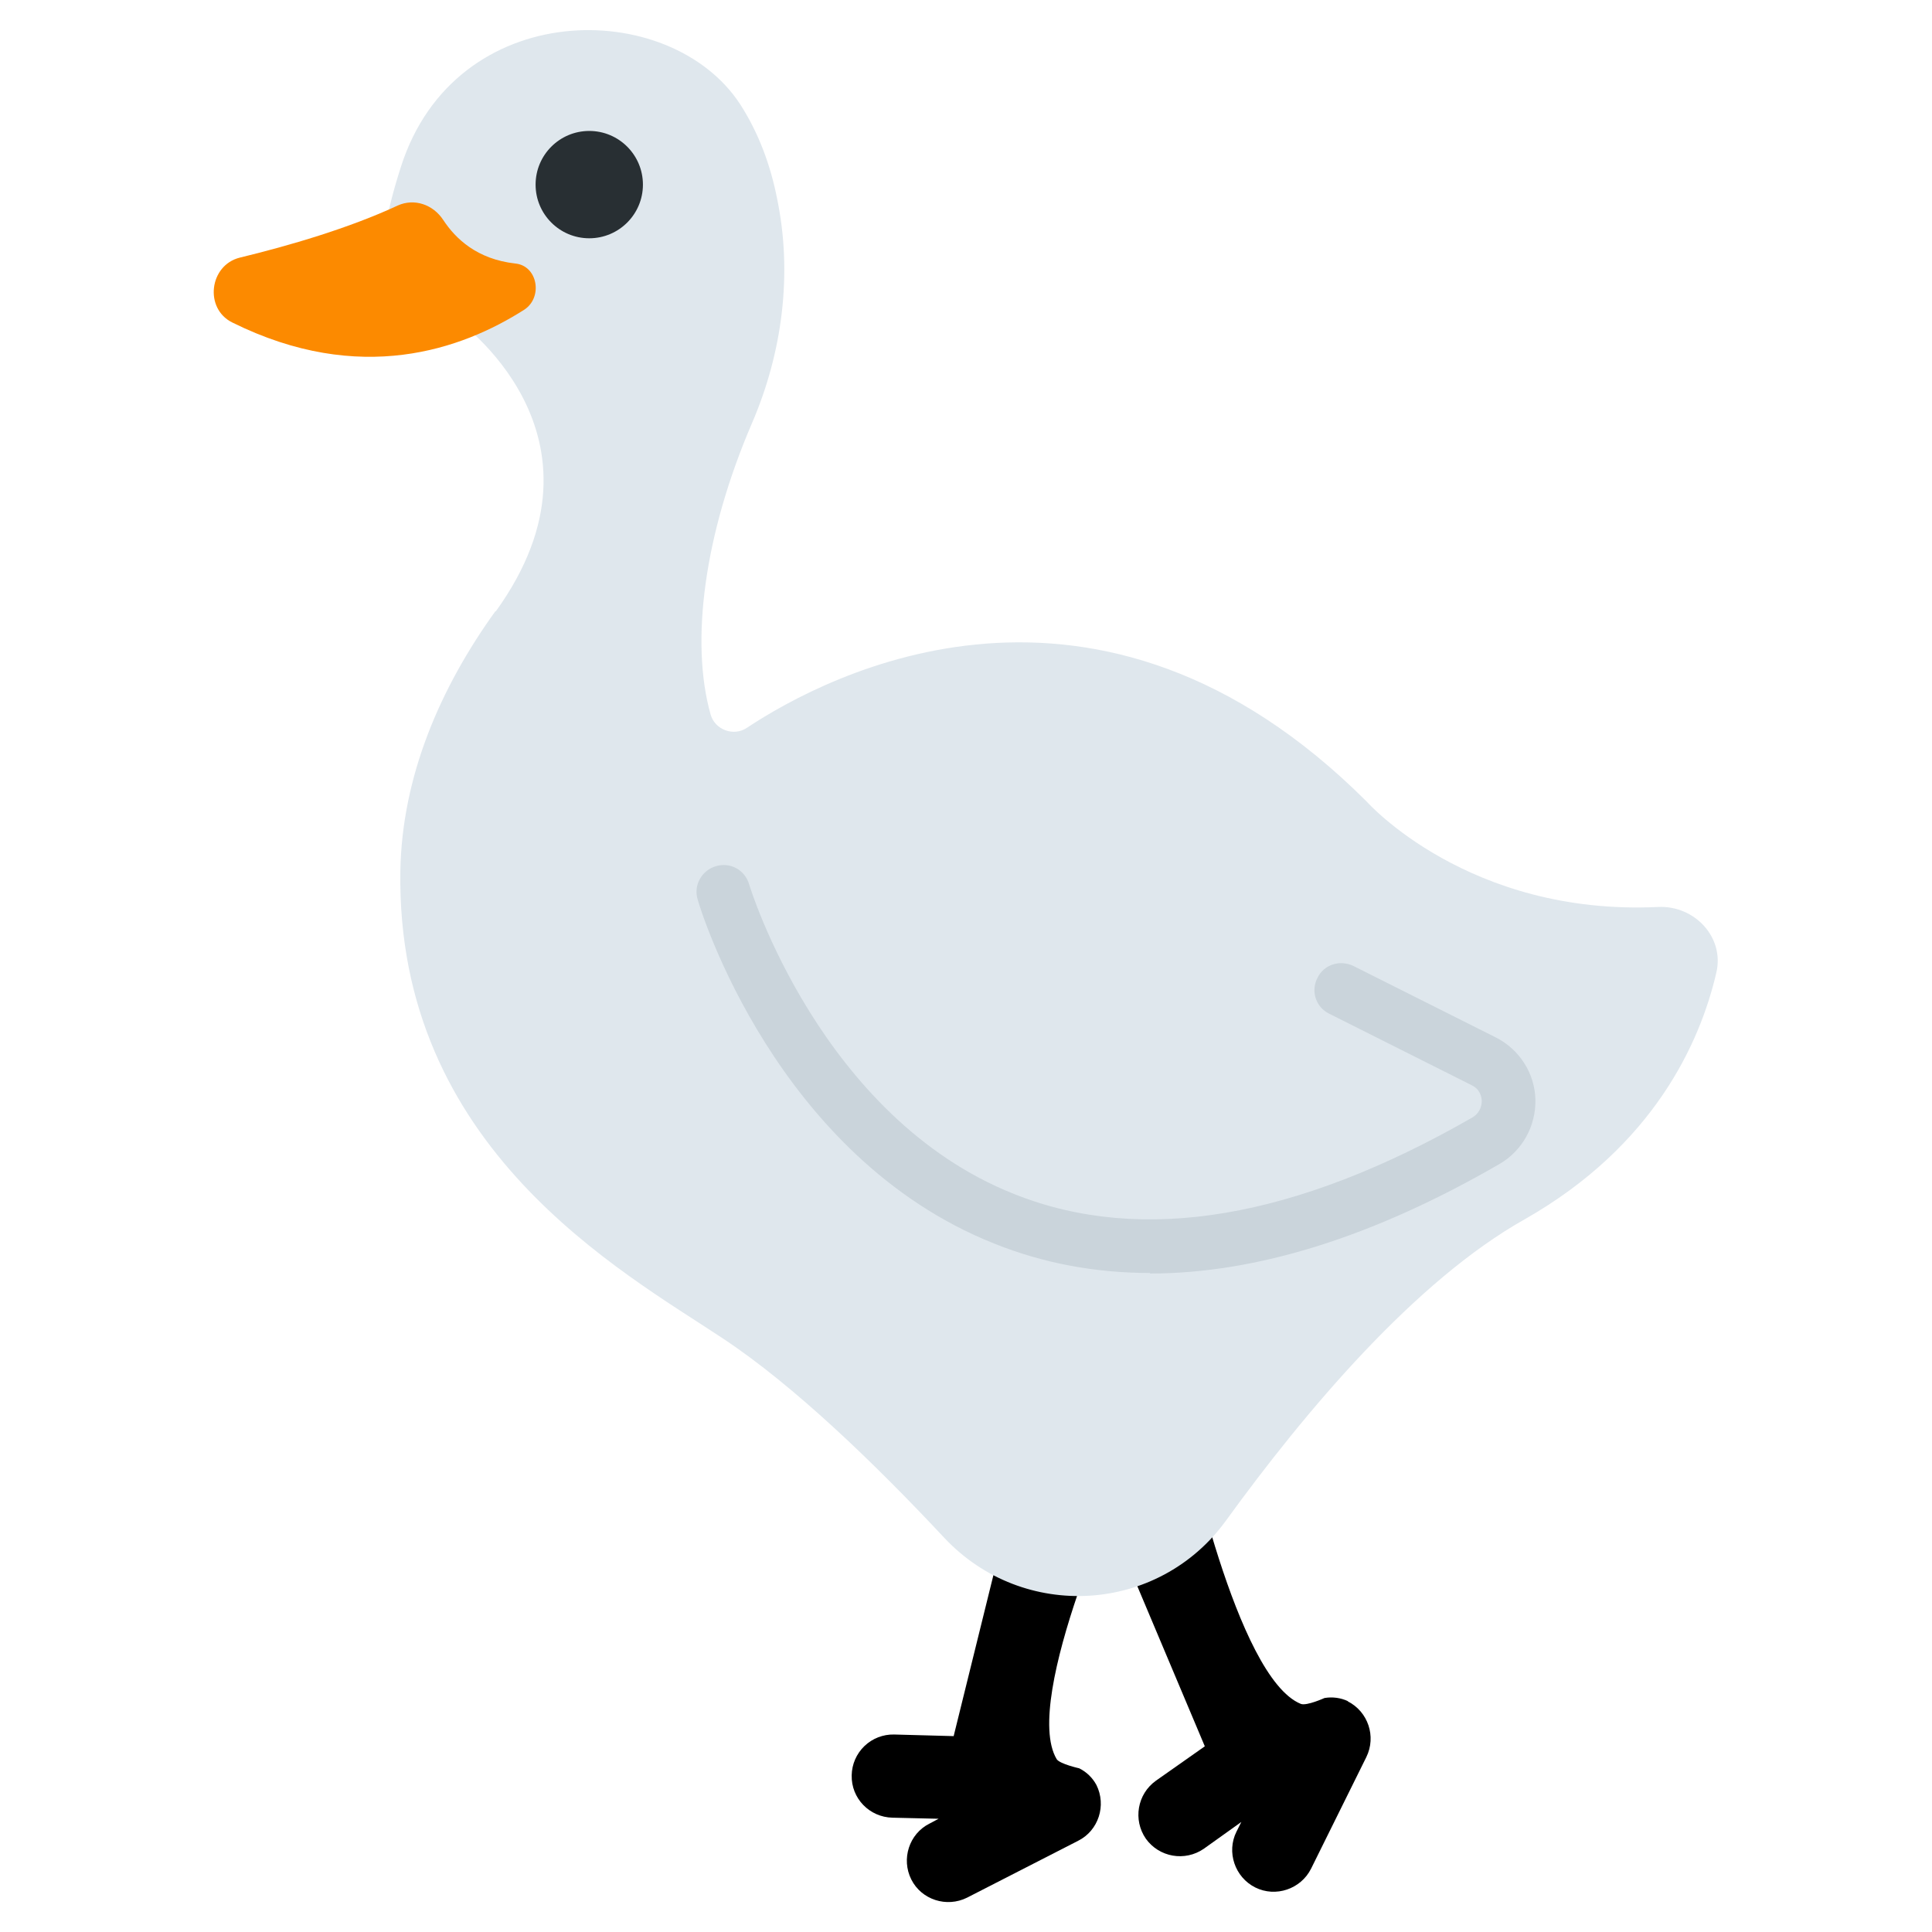
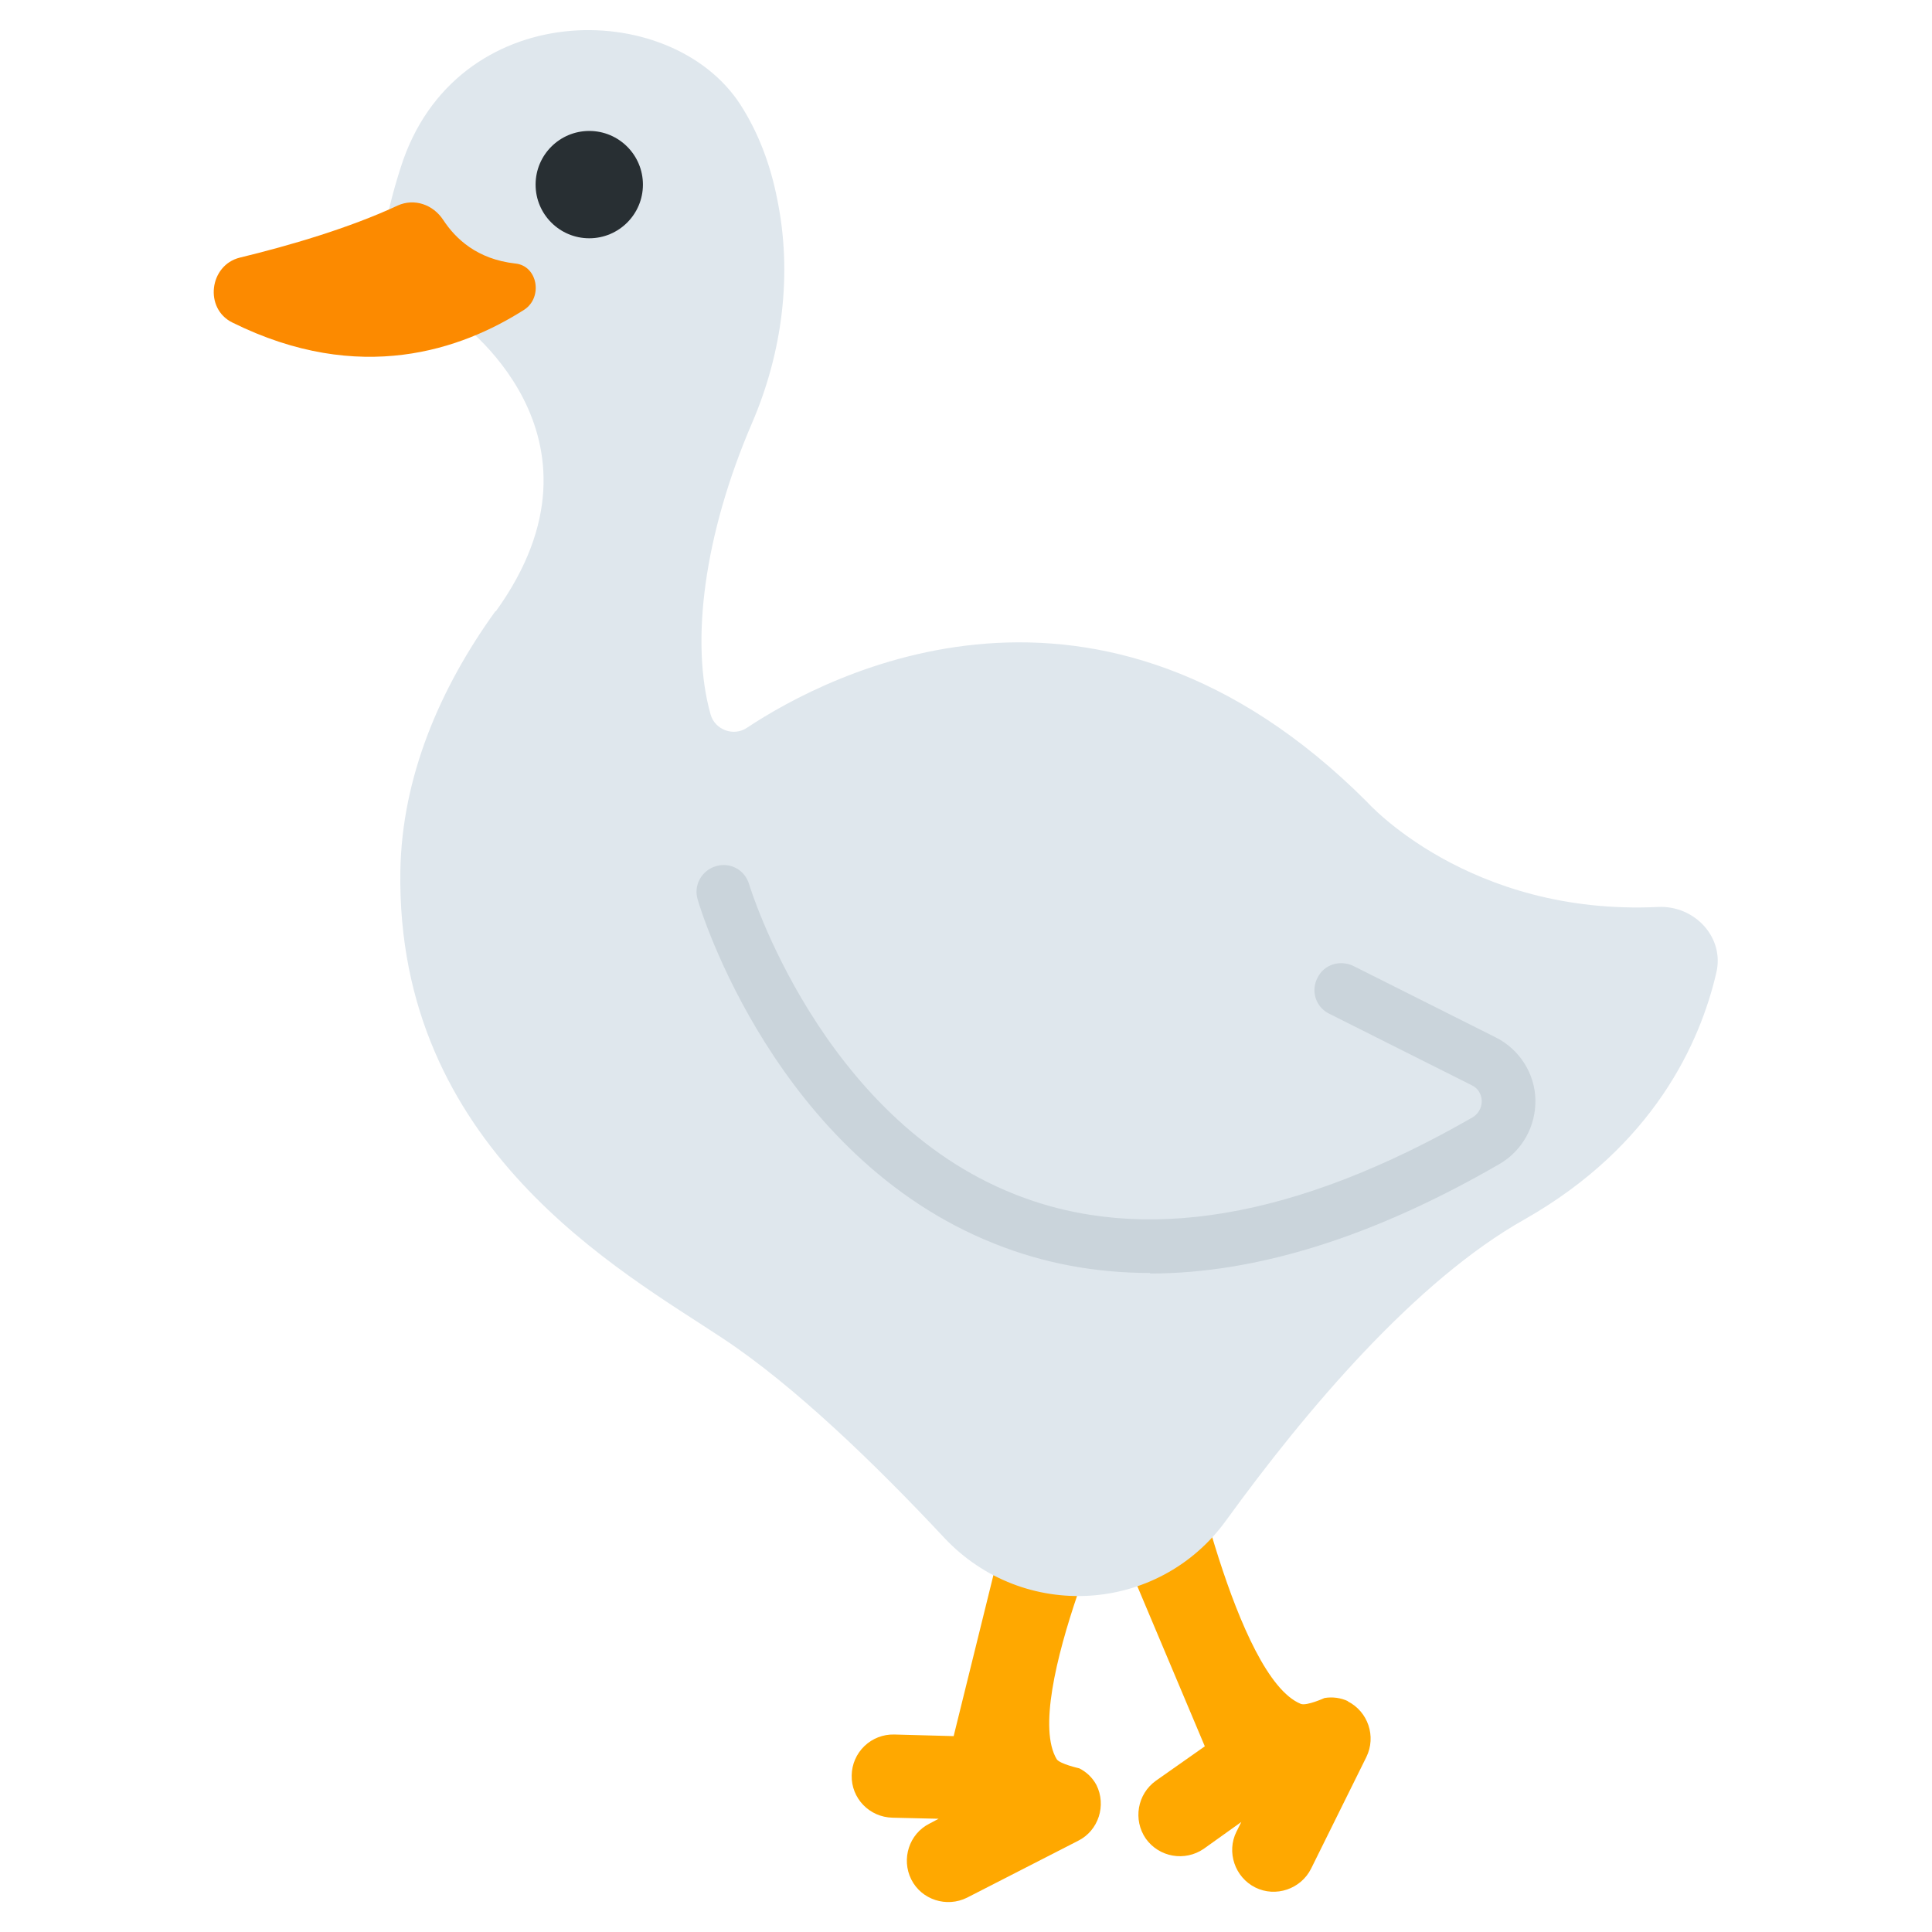
<svg xmlns="http://www.w3.org/2000/svg" viewBox="0 0 36 36">
-   <path d="M20.43 33.26a.736.736 0 0 0-.32-.31s-.36-.08-.42-.17c-.67-1.12 1.29-5.33 1.29-5.33h-2l-1.21 4.9-1.11-.03a.773.773 0 0 0-.79.76c-.01.43.33.78.76.79l.86.02-.17.09c-.38.19-.53.66-.34 1.04s.66.53 1.04.34l2.07-1.06c.38-.19.53-.66.34-1.04Z" class="cls-1" />
-   <path d="M25.12 31.7a.743.743 0 0 0-.44-.06s-.33.15-.44.11c-1.21-.49-2.15-5.05-2.15-5.05l-1.6 1.19 1.96 4.65-.91.64c-.35.25-.43.73-.19 1.08.25.35.73.43 1.08.19l.7-.5-.09.18c-.19.38-.03.85.35 1.04s.85.03 1.04-.35l1.03-2.08a.78.78 0 0 0-.35-1.04Z" class="cls-1" />
+   <path fill="#ffa800" d="M20.43 33.26a.736.736 0 0 0-.32-.31s-.36-.08-.42-.17c-.67-1.12 1.29-5.33 1.29-5.33h-2l-1.21 4.9-1.11-.03a.773.773 0 0 0-.79.76c-.01.43.33.78.76.79l.86.02-.17.09c-.38.19-.53.66-.34 1.04s.66.53 1.04.34l2.07-1.06c.38-.19.53-.66.34-1.04Z" />
+   <path fill="#ffa800" d="M25.12 31.7a.743.743 0 0 0-.44-.06s-.33.15-.44.11c-1.21-.49-2.15-5.05-2.15-5.05l-1.6 1.19 1.96 4.65-.91.64c-.35.25-.43.73-.19 1.08.25.35.73.43 1.08.19l.7-.5-.09.18c-.19.38-.03.85.35 1.04s.85.03 1.04-.35l1.03-2.08a.78.78 0 0 0-.35-1.04Z" />
  <path fill="#dfe7ed" d="M9.23 11.39c-1.03 1.43-1.74 3.08-1.77 4.84-.08 5.16 4.11 7.45 6.01 8.71 1.33.88 2.85 2.35 4.13 3.72 1.47 1.56 3.98 1.41 5.24-.32 1.5-2.07 3.54-4.48 5.57-5.62 2.41-1.37 3.27-3.3 3.57-4.59.16-.66-.4-1.26-1.08-1.23-3.54.17-5.43-1.96-5.43-1.96-5.02-5.02-10.04-2.38-11.55-1.38-.25.17-.6.04-.68-.25-.38-1.35-.12-3.35.77-5.42.57-1.32.76-2.79.47-4.19-.12-.61-.34-1.22-.69-1.76-1.31-2-5.31-2-6.32 1.17-1.21 3.77 1.02 2.83 1.02 2.83s3.12 2.16.75 5.45Z" />
  <path fill="#fc8a00" d="M4.47 4.8c.91-.22 2.04-.55 2.94-.97.31-.14.66-.02.85.27.23.35.63.73 1.34.81.42.04.52.63.17.86-1.16.74-3.06 1.42-5.44.24-.53-.26-.43-1.07.14-1.21Z" />
  <circle cx="10.98" cy="3.44" r="1" fill="#282f33" />
  <path fill="#cad4db" d="M21.43 23.72c-1.02 0-1.99-.18-2.91-.55-4.06-1.62-5.47-6.22-5.52-6.41-.08-.26.07-.54.34-.62.27-.08.54.07.62.34.01.04 1.33 4.34 4.94 5.77 2.38.95 5.25.46 8.54-1.43a.35.35 0 0 0 .17-.3c0-.06-.02-.22-.19-.3l-2.65-1.33a.488.488 0 0 1-.22-.67c.12-.25.42-.34.67-.22l2.65 1.33c.44.22.73.67.74 1.16.01.49-.24.95-.67 1.2-2.35 1.36-4.53 2.04-6.51 2.04Z" />
</svg>
